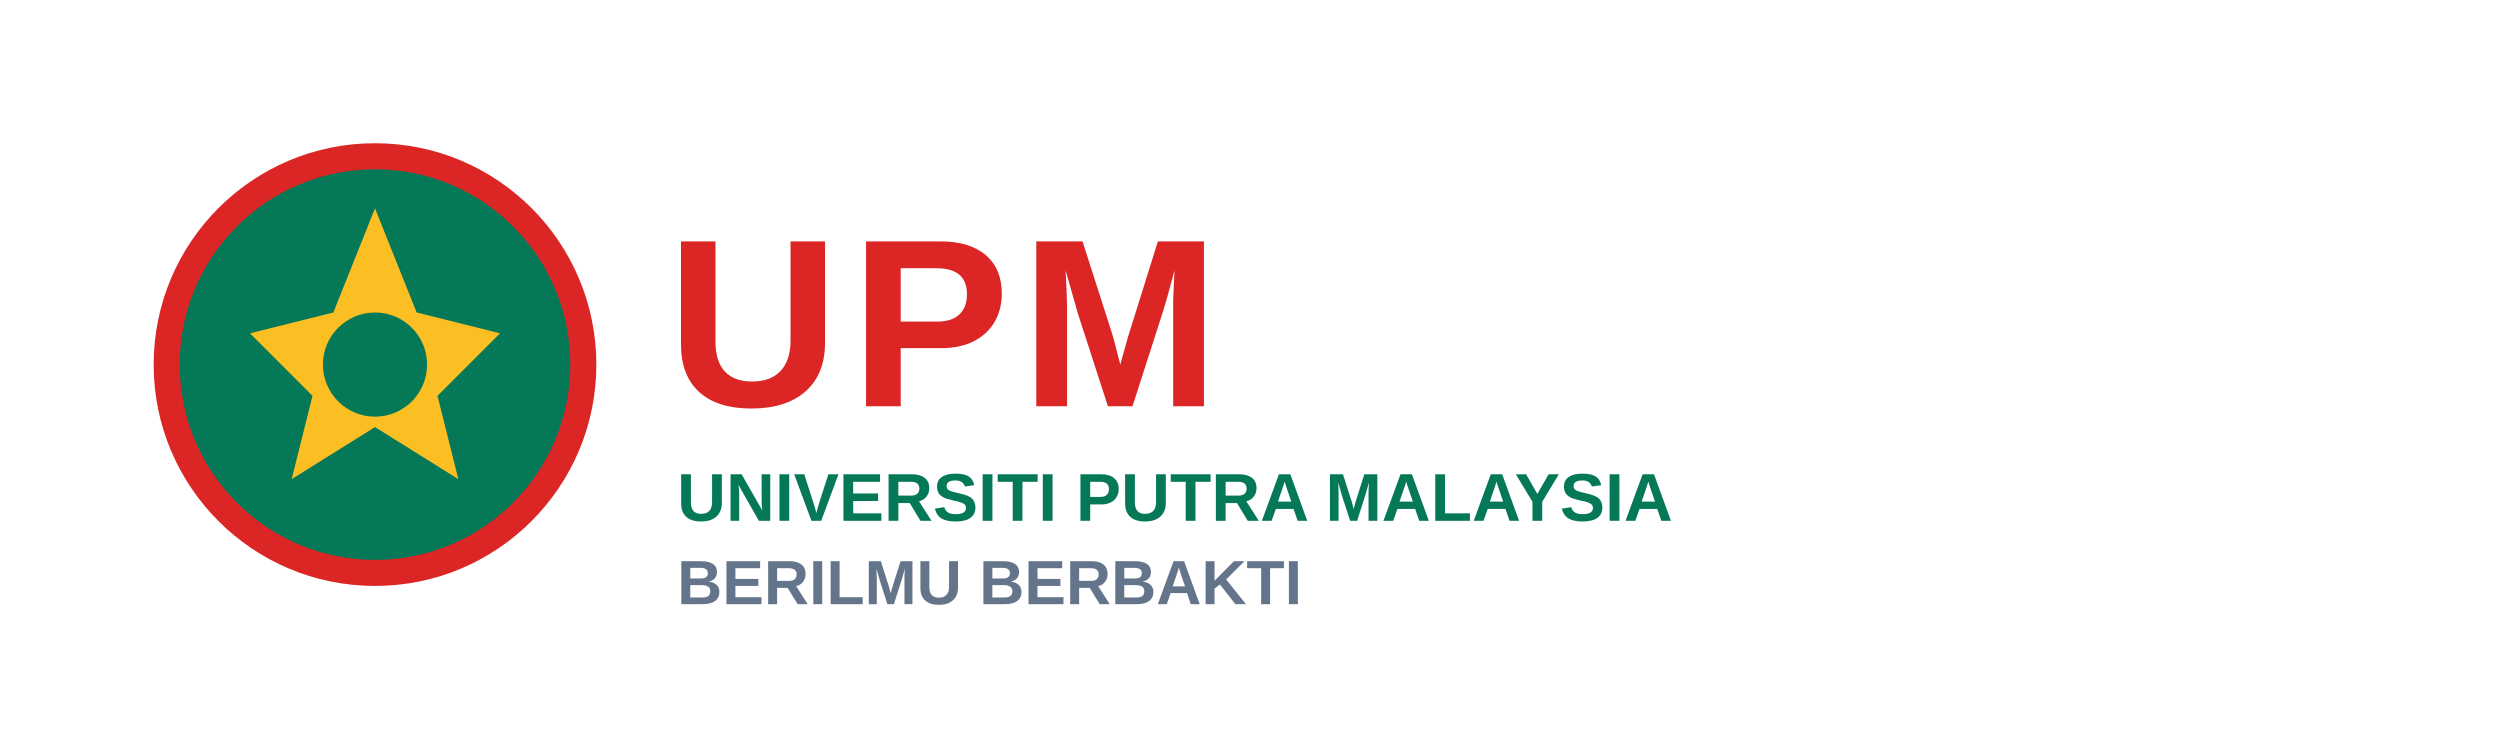
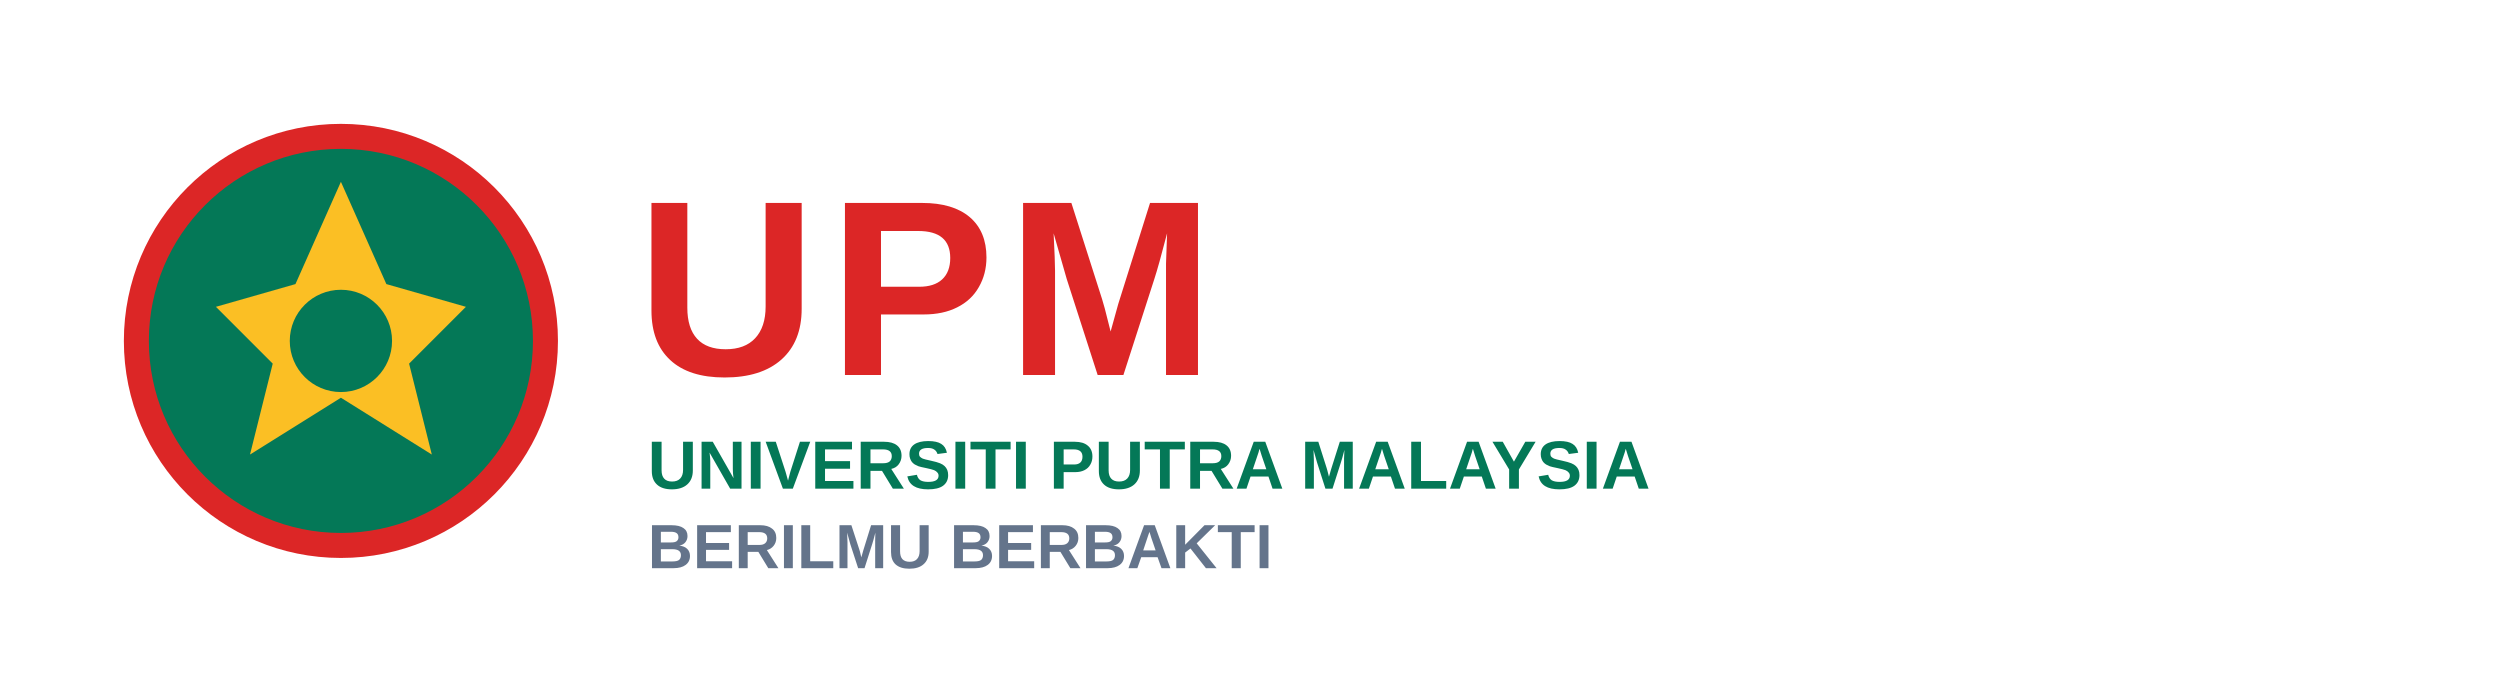
- <svg xmlns="http://www.w3.org/2000/svg" viewBox="0 0 240 70" fill="none">
-   <g transform="translate(10, 8)">
-     <circle cx="26" cy="27" r="20" fill="#047857" stroke="#DC2626" stroke-width="2.5" />
-     <path d="M26 12 L30 22 L38 24 L32 30 L34 38 L26 33 L18 38 L20 30 L14 24 L22 22 Z" fill="#FBBF24" />
-     <circle cx="26" cy="27" r="5" fill="#047857" />
-     <text x="54" y="31" font-size="23" font-family="Arial, sans-serif" font-weight="900" fill="#DC2626" letter-spacing="1">UPM</text>
-     <text x="55" y="42" font-size="6.5" font-family="Arial, sans-serif" font-weight="800" fill="#047857">UNIVERSITI PUTRA MALAYSIA</text>
-     <text x="55" y="50" font-size="6" font-family="Arial, sans-serif" font-weight="700" fill="#64748B">BERILMU BERBAKTI</text>
+ <svg xmlns="http://www.w3.org/2000/svg" viewBox="0 0 220 60" fill="none">
+   <g transform="translate(6, 6)">
+     <circle cx="24" cy="24" r="18" fill="#047857" stroke="#DC2626" stroke-width="2.2" />
+     <path d="M24 10 L28 19 L35 21 L30 26 L32 34 L24 29 L16 34 L18 26 L13 21 L20 19 Z" fill="#FBBF24" />
+     <circle cx="24" cy="24" r="4.5" fill="#047857" />
+     <text x="50" y="27" font-size="22" font-family="Arial, Helvetica, sans-serif" font-weight="900" fill="#DC2626" letter-spacing="1">UPM</text>
+     <text x="51" y="37" font-size="6" font-family="Arial, Helvetica, sans-serif" font-weight="800" fill="#047857">UNIVERSITI PUTRA MALAYSIA</text>
+     <text x="51" y="44" font-size="5.5" font-family="Arial, Helvetica, sans-serif" font-weight="700" fill="#64748B">BERILMU BERBAKTI</text>
  </g>
</svg>
